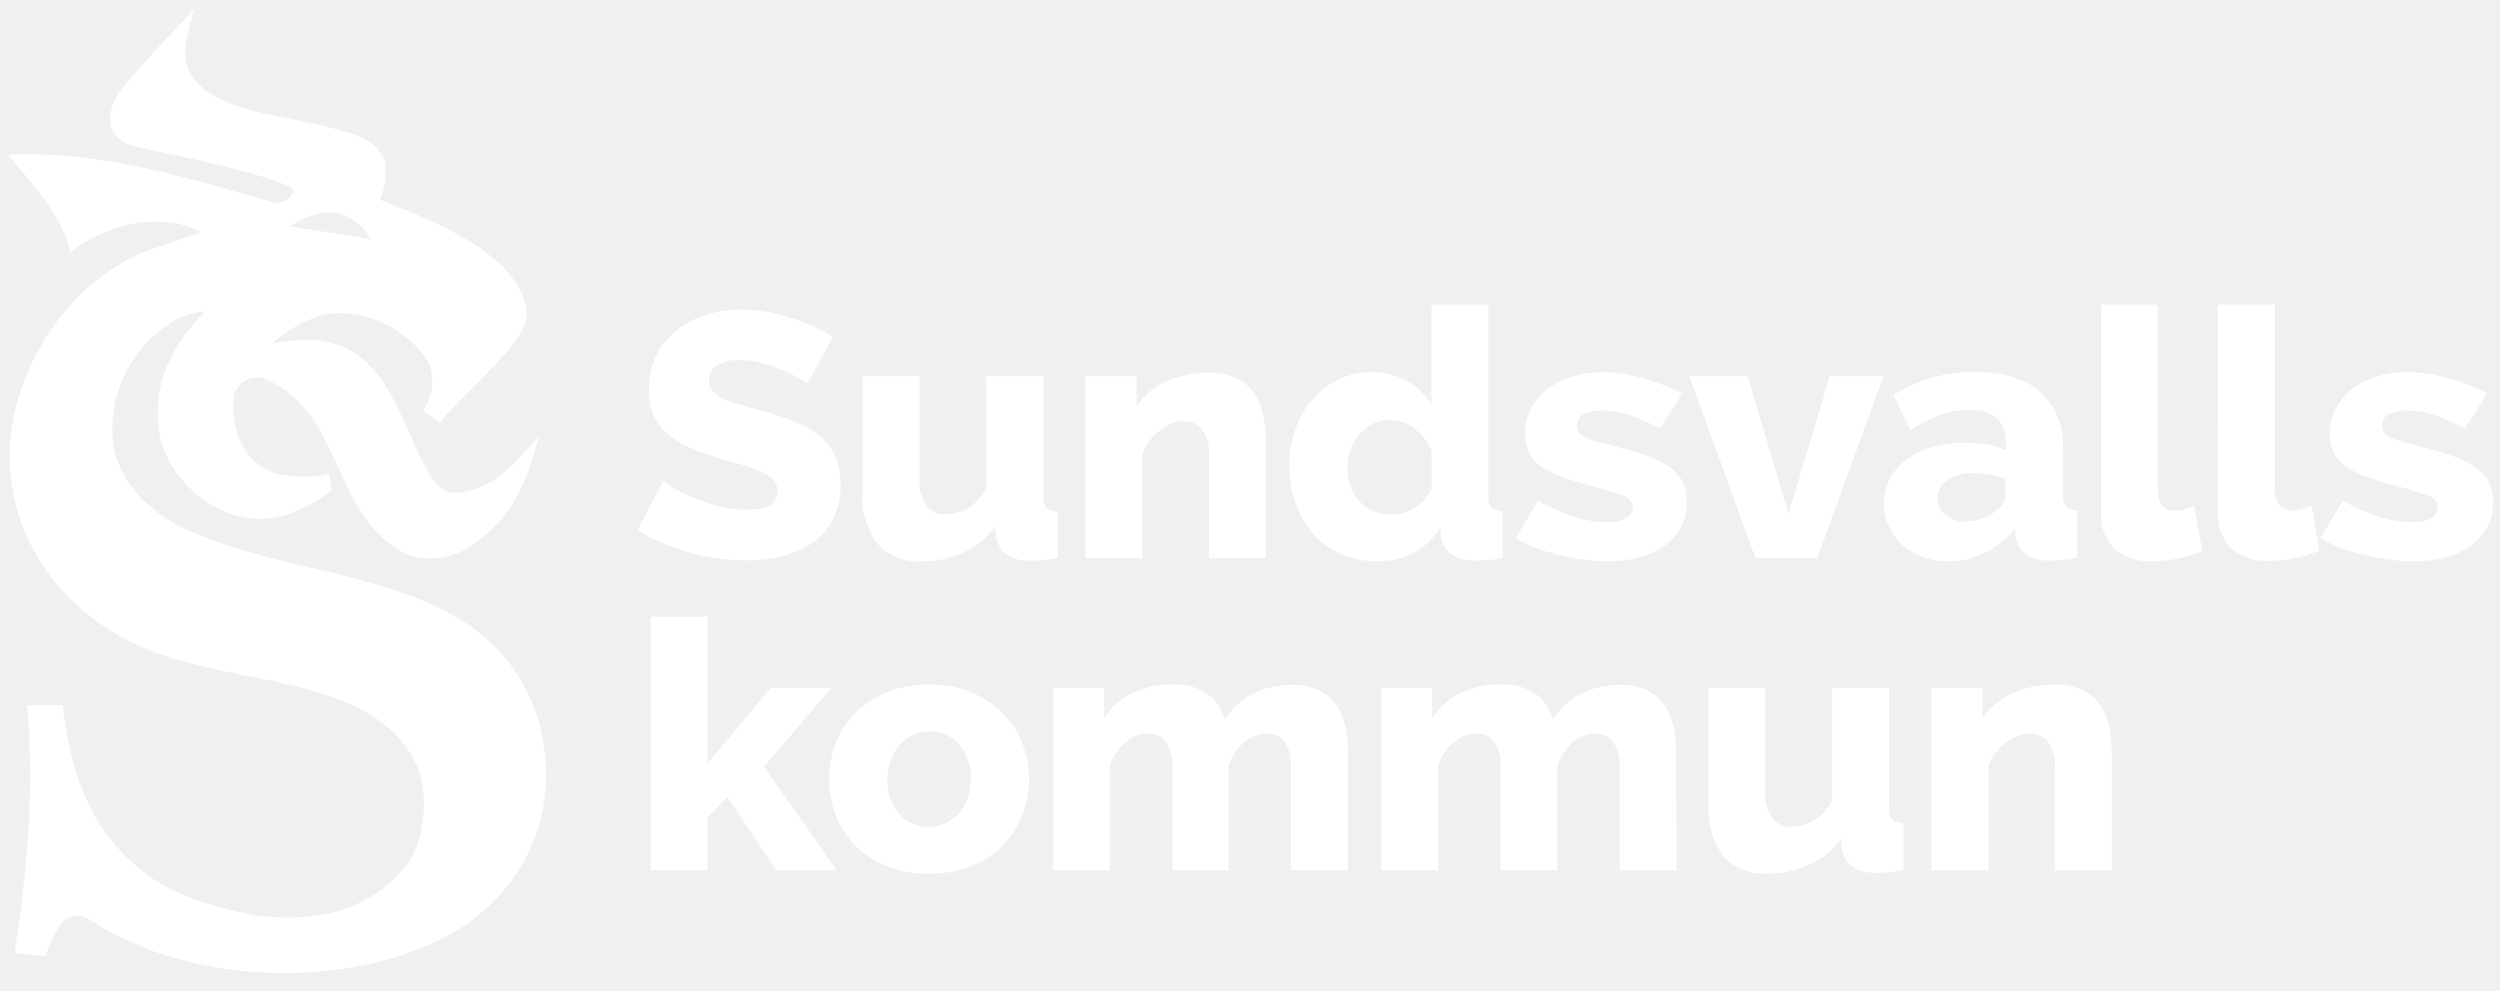
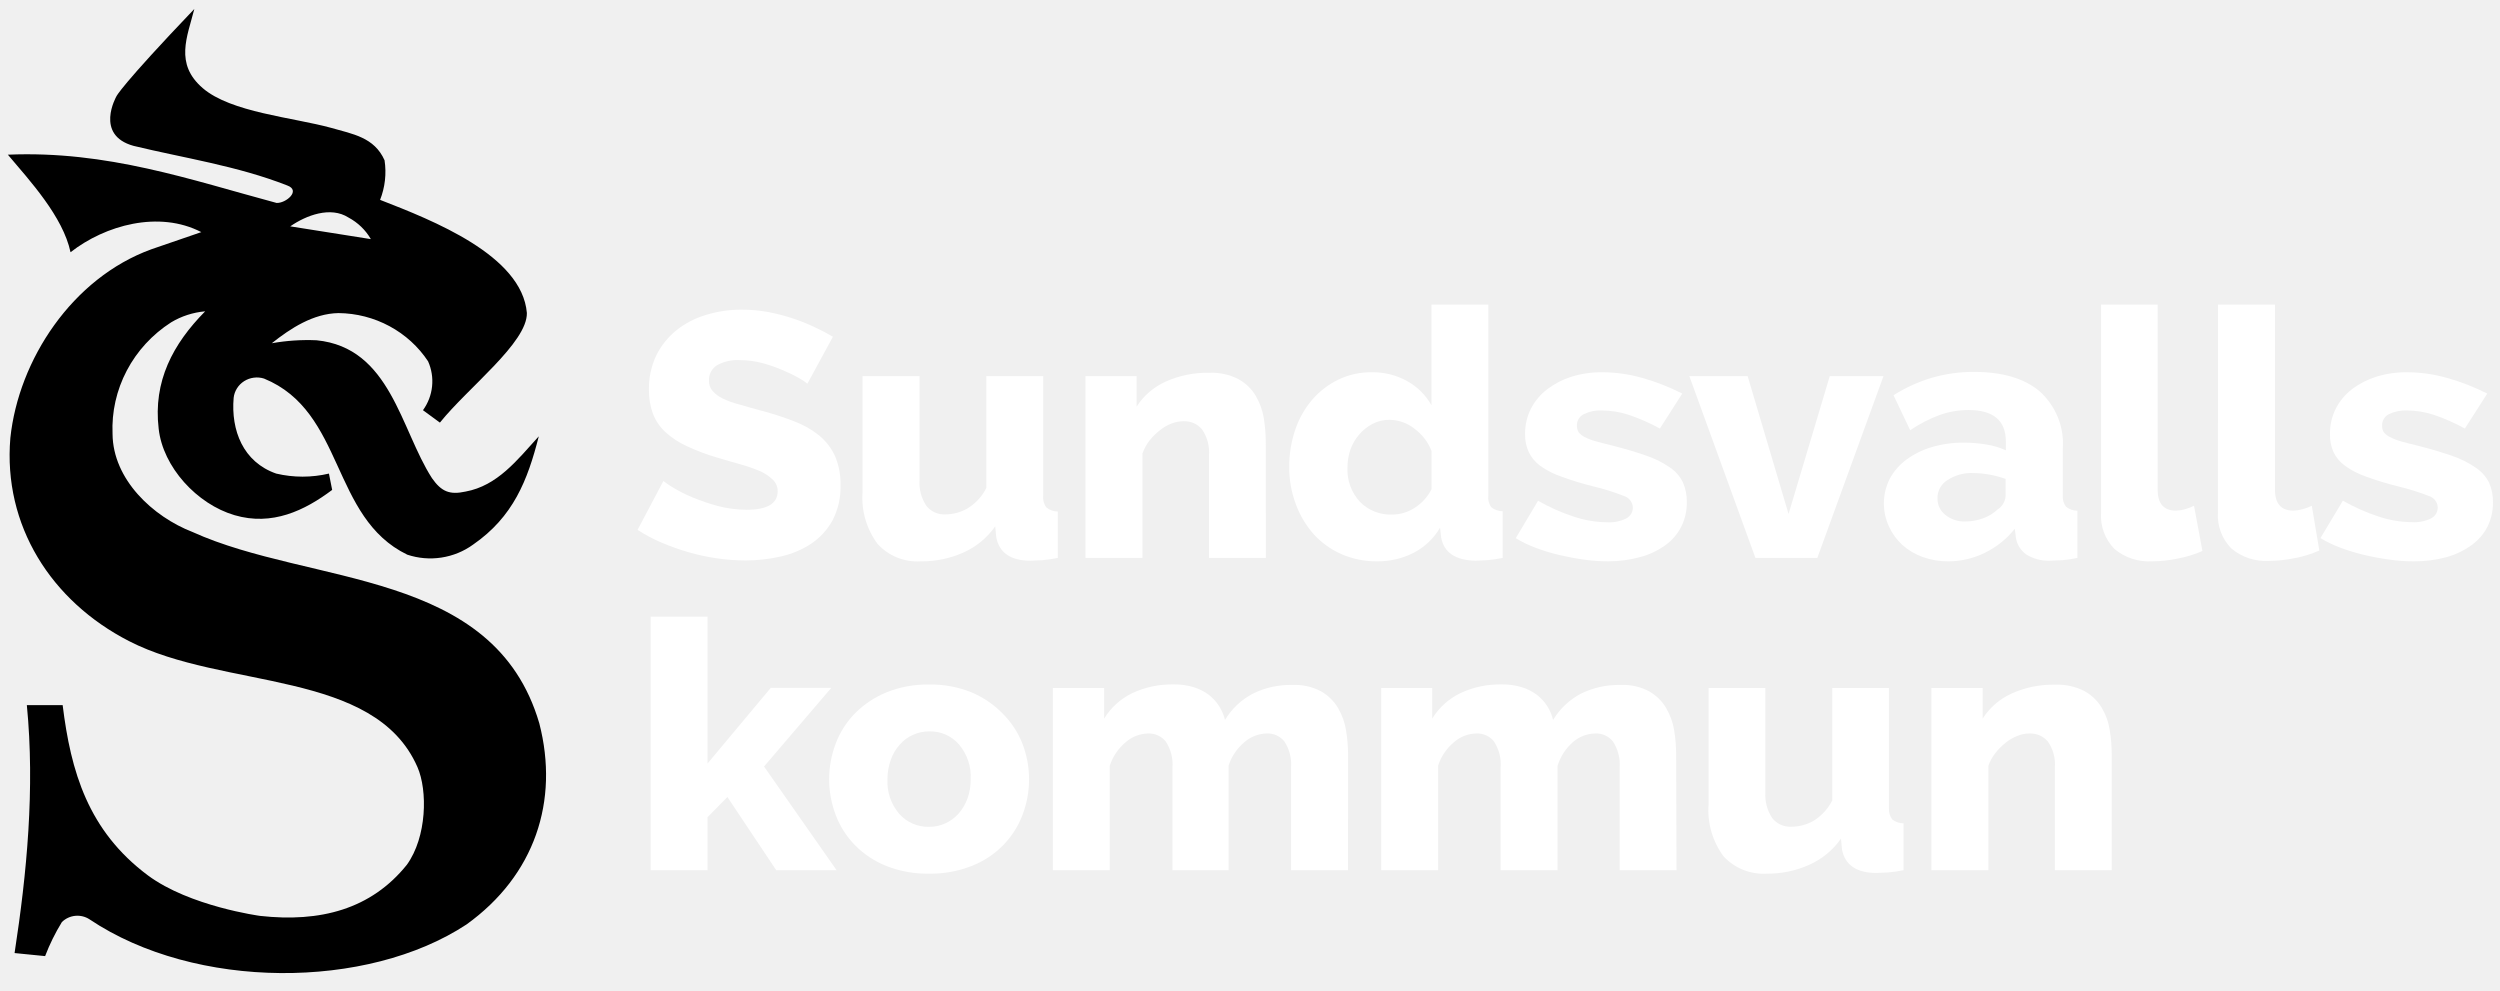
<svg xmlns="http://www.w3.org/2000/svg" focusable="false" viewBox="0 0 111 44" fill="none">
-   <path d="M5.168 4.279C5.168 4.279 4.186 5.994 5.928 6.476C8.147 7.015 10.525 7.361 12.752 8.234C13.376 8.459 12.692 9.033 12.279 9.01C8.437 7.978 4.767 6.681 0.349 6.868C1.331 8.032 2.794 9.616 3.132 11.199C4.671 9.996 7.057 9.332 8.938 10.306L6.723 11.067C3.204 12.344 0.826 15.977 0.46 19.443C0.13 23.324 2.269 26.693 5.733 28.467C9.924 30.625 16.629 29.709 18.534 34.056C18.991 35.1 18.955 37.161 18.065 38.395C16.474 40.375 14.215 40.961 11.551 40.666C11.551 40.666 8.425 40.247 6.564 38.865C3.908 36.882 3.144 34.254 2.782 31.308H1.192C1.554 35.019 1.192 38.772 0.647 42.316L2.003 42.451C2.203 41.927 2.452 41.422 2.747 40.941C2.905 40.784 3.115 40.685 3.341 40.663C3.566 40.641 3.792 40.697 3.979 40.821C8.68 43.973 16.307 43.95 20.713 41.046C23.747 38.865 24.833 35.558 23.946 32.119C21.934 25.238 13.825 26.014 8.544 23.619C6.791 22.94 5.013 21.291 4.997 19.265C4.955 18.29 5.173 17.322 5.629 16.454C6.085 15.586 6.763 14.848 7.598 14.312C8.056 14.037 8.574 13.87 9.109 13.823C7.678 15.271 6.795 16.928 7.045 19.035C7.232 20.739 8.747 22.385 10.414 22.874C12.08 23.363 13.523 22.672 14.748 21.752L14.605 21.027C13.835 21.209 13.032 21.209 12.263 21.027C10.791 20.514 10.251 19.105 10.374 17.665C10.39 17.516 10.44 17.372 10.521 17.244C10.601 17.115 10.71 17.006 10.839 16.924C10.968 16.842 11.114 16.789 11.267 16.769C11.42 16.748 11.575 16.762 11.722 16.808C15.317 18.279 14.677 22.979 18.084 24.628C18.572 24.79 19.092 24.834 19.6 24.756C20.109 24.678 20.59 24.481 21.003 24.182C22.789 22.948 23.425 21.329 23.922 19.373C22.96 20.433 22.085 21.566 20.669 21.826C19.961 21.981 19.596 21.826 19.178 21.228C17.782 19.059 17.341 15.434 14.056 15.108C13.39 15.079 12.723 15.123 12.068 15.24C12.903 14.576 13.909 13.92 15.03 13.901C15.823 13.909 16.601 14.109 17.295 14.483C17.989 14.857 18.578 15.393 19.007 16.043C19.163 16.393 19.224 16.777 19.184 17.157C19.145 17.537 19.006 17.9 18.78 18.213L19.532 18.764C20.777 17.211 23.417 15.212 23.393 13.897C23.178 11.335 19.218 9.786 16.876 8.874C17.096 8.315 17.165 7.709 17.074 7.116C16.617 6.091 15.655 5.952 14.716 5.68C13.006 5.21 10.251 4.993 8.998 3.91C7.745 2.827 8.314 1.64 8.628 0.398C5.343 3.84 5.168 4.279 5.168 4.279ZM15.472 9.658C15.889 9.881 16.233 10.213 16.466 10.617L12.887 10.05C13.599 9.557 14.677 9.15 15.472 9.658Z" fill="white" />
+   <path id="sundsvall-dragon" d="M5.168 4.279C5.168 4.279 4.186 5.994 5.928 6.476C8.147 7.015 10.525 7.361 12.752 8.234C13.376 8.459 12.692 9.033 12.279 9.01C8.437 7.978 4.767 6.681 0.349 6.868C1.331 8.032 2.794 9.616 3.132 11.199C4.671 9.996 7.057 9.332 8.938 10.306L6.723 11.067C3.204 12.344 0.826 15.977 0.46 19.443C0.13 23.324 2.269 26.693 5.733 28.467C9.924 30.625 16.629 29.709 18.534 34.056C18.991 35.1 18.955 37.161 18.065 38.395C16.474 40.375 14.215 40.961 11.551 40.666C11.551 40.666 8.425 40.247 6.564 38.865C3.908 36.882 3.144 34.254 2.782 31.308H1.192C1.554 35.019 1.192 38.772 0.647 42.316L2.003 42.451C2.203 41.927 2.452 41.422 2.747 40.941C2.905 40.784 3.115 40.685 3.341 40.663C3.566 40.641 3.792 40.697 3.979 40.821C8.68 43.973 16.307 43.95 20.713 41.046C23.747 38.865 24.833 35.558 23.946 32.119C21.934 25.238 13.825 26.014 8.544 23.619C6.791 22.94 5.013 21.291 4.997 19.265C4.955 18.29 5.173 17.322 5.629 16.454C6.085 15.586 6.763 14.848 7.598 14.312C8.056 14.037 8.574 13.87 9.109 13.823C7.678 15.271 6.795 16.928 7.045 19.035C7.232 20.739 8.747 22.385 10.414 22.874C12.08 23.363 13.523 22.672 14.748 21.752L14.605 21.027C13.835 21.209 13.032 21.209 12.263 21.027C10.791 20.514 10.251 19.105 10.374 17.665C10.39 17.516 10.44 17.372 10.521 17.244C10.601 17.115 10.71 17.006 10.839 16.924C10.968 16.842 11.114 16.789 11.267 16.769C11.42 16.748 11.575 16.762 11.722 16.808C15.317 18.279 14.677 22.979 18.084 24.628C18.572 24.79 19.092 24.834 19.6 24.756C20.109 24.678 20.59 24.481 21.003 24.182C22.789 22.948 23.425 21.329 23.922 19.373C22.96 20.433 22.085 21.566 20.669 21.826C19.961 21.981 19.596 21.826 19.178 21.228C17.782 19.059 17.341 15.434 14.056 15.108C13.39 15.079 12.723 15.123 12.068 15.24C12.903 14.576 13.909 13.92 15.03 13.901C15.823 13.909 16.601 14.109 17.295 14.483C17.989 14.857 18.578 15.393 19.007 16.043C19.163 16.393 19.224 16.777 19.184 17.157C19.145 17.537 19.006 17.9 18.78 18.213L19.532 18.764C20.777 17.211 23.417 15.212 23.393 13.897C23.178 11.335 19.218 9.786 16.876 8.874C17.096 8.315 17.165 7.709 17.074 7.116C16.617 6.091 15.655 5.952 14.716 5.68C13.006 5.21 10.251 4.993 8.998 3.91C7.745 2.827 8.314 1.64 8.628 0.398C5.343 3.84 5.168 4.279 5.168 4.279ZM15.472 9.658C15.889 9.881 16.233 10.213 16.466 10.617L12.887 10.05C13.599 9.557 14.677 9.15 15.472 9.658Z" fill="currentColor" />
  <path d="M35.848 17.037C35.742 16.946 35.626 16.868 35.502 16.804C35.273 16.671 35.035 16.553 34.79 16.451C34.49 16.32 34.18 16.211 33.864 16.125C33.533 16.036 33.192 15.99 32.85 15.989C32.495 15.967 32.141 16.046 31.832 16.218C31.718 16.292 31.625 16.393 31.563 16.512C31.501 16.631 31.472 16.764 31.478 16.897C31.471 17.065 31.528 17.229 31.637 17.359C31.762 17.498 31.915 17.611 32.086 17.693C32.319 17.805 32.563 17.893 32.814 17.956C33.1 18.042 33.434 18.135 33.812 18.236C34.306 18.366 34.792 18.524 35.267 18.709C35.669 18.859 36.042 19.071 36.373 19.338C36.675 19.588 36.916 19.901 37.077 20.254C37.249 20.665 37.331 21.107 37.319 21.551C37.334 22.089 37.213 22.622 36.965 23.103C36.739 23.515 36.416 23.869 36.023 24.136C35.614 24.406 35.157 24.599 34.675 24.706C34.154 24.826 33.62 24.886 33.084 24.885C32.665 24.882 32.246 24.851 31.832 24.791C31.407 24.729 30.987 24.638 30.575 24.52C30.169 24.402 29.771 24.261 29.382 24.097C29.008 23.938 28.648 23.747 28.308 23.526L29.454 21.357C29.59 21.463 29.733 21.56 29.883 21.648C30.155 21.812 30.44 21.956 30.734 22.078C31.104 22.232 31.484 22.362 31.871 22.467C32.289 22.576 32.719 22.632 33.152 22.634C34.066 22.634 34.528 22.358 34.528 21.814C34.53 21.721 34.513 21.627 34.477 21.54C34.442 21.452 34.389 21.373 34.321 21.306C34.159 21.149 33.971 21.021 33.764 20.926C33.487 20.809 33.203 20.709 32.913 20.627C32.583 20.534 32.225 20.433 31.84 20.316C31.374 20.181 30.921 20.01 30.484 19.804C30.137 19.645 29.817 19.434 29.537 19.179C29.297 18.953 29.111 18.679 28.992 18.376C28.866 18.029 28.806 17.664 28.813 17.297C28.803 16.77 28.916 16.249 29.143 15.771C29.358 15.339 29.666 14.958 30.046 14.653C30.431 14.35 30.873 14.122 31.346 13.982C31.861 13.824 32.398 13.745 32.937 13.749C33.331 13.749 33.723 13.784 34.11 13.854C34.475 13.925 34.835 14.018 35.188 14.133C35.52 14.242 35.844 14.371 36.158 14.521C36.466 14.664 36.74 14.807 36.981 14.952L35.848 17.037Z" fill="white" />
  <path d="M40.89 24.924C40.529 24.947 40.168 24.889 39.833 24.754C39.499 24.62 39.201 24.412 38.962 24.147C38.472 23.483 38.237 22.673 38.297 21.857V16.699H40.827V21.318C40.8 21.717 40.905 22.114 41.125 22.451C41.223 22.579 41.352 22.682 41.5 22.75C41.649 22.818 41.812 22.848 41.976 22.839C42.32 22.837 42.658 22.746 42.954 22.575C43.315 22.355 43.606 22.04 43.793 21.667V16.699H46.318V22.016C46.297 22.2 46.348 22.385 46.462 22.533C46.604 22.647 46.782 22.711 46.967 22.711V24.772C46.739 24.818 46.51 24.851 46.279 24.873C46.08 24.873 45.913 24.896 45.766 24.896C44.883 24.896 44.373 24.552 44.235 23.864L44.187 23.371C43.832 23.877 43.343 24.28 42.771 24.535C42.181 24.797 41.539 24.93 40.89 24.924V24.924Z" fill="white" />
  <path d="M56.205 24.772H53.679V20.227C53.714 19.816 53.604 19.405 53.369 19.063C53.271 18.945 53.146 18.852 53.005 18.789C52.863 18.727 52.709 18.697 52.554 18.702C52.367 18.703 52.182 18.739 52.009 18.806C51.822 18.88 51.647 18.982 51.492 19.109C51.323 19.241 51.17 19.392 51.039 19.559C50.904 19.734 50.798 19.928 50.725 20.134V24.772H48.196V16.699H50.466V18.053C50.778 17.567 51.229 17.18 51.763 16.94C52.366 16.671 53.024 16.538 53.687 16.552C54.139 16.531 54.588 16.629 54.988 16.835C55.307 17.01 55.572 17.266 55.755 17.576C55.936 17.883 56.057 18.22 56.113 18.57C56.169 18.915 56.198 19.264 56.2 19.614L56.205 24.772Z" fill="white" />
  <path d="M61.143 24.923C60.603 24.929 60.067 24.822 59.572 24.609C59.1 24.403 58.677 24.101 58.332 23.724C57.985 23.331 57.715 22.878 57.536 22.389C57.336 21.855 57.236 21.289 57.242 20.72C57.239 20.158 57.33 19.599 57.513 19.067C57.678 18.58 57.935 18.128 58.272 17.735C58.593 17.366 58.988 17.065 59.433 16.85C59.892 16.631 60.398 16.521 60.909 16.528C61.455 16.519 61.993 16.653 62.468 16.916C62.928 17.168 63.306 17.542 63.557 17.995V13.524H66.082V21.997C66.057 22.181 66.103 22.369 66.213 22.521C66.356 22.636 66.534 22.699 66.719 22.7V24.772C66.491 24.818 66.262 24.852 66.031 24.873C65.836 24.873 65.661 24.896 65.502 24.896C64.619 24.873 64.11 24.531 63.987 23.864L63.939 23.429C63.66 23.909 63.246 24.299 62.746 24.555C62.25 24.803 61.7 24.929 61.143 24.923ZM61.819 22.847C62.175 22.844 62.523 22.739 62.817 22.544C63.137 22.339 63.394 22.054 63.561 21.718V20.025C63.409 19.628 63.142 19.282 62.794 19.028C62.483 18.782 62.096 18.645 61.696 18.64C61.434 18.636 61.175 18.698 60.944 18.818C60.719 18.935 60.52 19.093 60.356 19.284C60.18 19.484 60.045 19.714 59.958 19.963C59.87 20.226 59.825 20.501 59.827 20.778C59.805 21.328 60.002 21.865 60.376 22.276C60.56 22.467 60.785 22.616 61.034 22.715C61.283 22.813 61.551 22.858 61.819 22.847V22.847Z" fill="white" />
  <path d="M71.423 24.923C71.064 24.924 70.705 24.9 70.349 24.85C69.976 24.799 69.606 24.729 69.24 24.644C68.88 24.559 68.527 24.452 68.182 24.322C67.874 24.208 67.579 24.065 67.299 23.895L68.29 22.234C68.793 22.522 69.326 22.759 69.88 22.94C70.358 23.101 70.859 23.184 71.364 23.189C71.655 23.206 71.946 23.147 72.207 23.018C72.298 22.97 72.373 22.898 72.425 22.81C72.476 22.722 72.501 22.622 72.497 22.521C72.491 22.408 72.45 22.299 72.379 22.209C72.308 22.12 72.21 22.054 72.099 22.02C71.659 21.848 71.208 21.706 70.747 21.597C70.266 21.478 69.792 21.333 69.327 21.163C68.99 21.049 68.673 20.887 68.385 20.681C68.166 20.522 67.992 20.313 67.876 20.072C67.762 19.819 67.706 19.545 67.713 19.268C67.709 18.878 67.799 18.493 67.975 18.143C68.148 17.806 68.395 17.512 68.699 17.281C69.021 17.037 69.385 16.849 69.773 16.726C70.215 16.59 70.677 16.523 71.141 16.528C71.743 16.53 72.341 16.615 72.918 16.78C73.532 16.953 74.126 17.186 74.692 17.475L73.698 19.028C73.257 18.783 72.794 18.579 72.314 18.418C71.929 18.292 71.527 18.227 71.121 18.224C70.846 18.21 70.572 18.267 70.326 18.387C70.228 18.434 70.146 18.508 70.091 18.6C70.036 18.692 70.01 18.797 70.015 18.904C70.014 19.004 70.04 19.103 70.091 19.191C70.163 19.28 70.254 19.353 70.357 19.404C70.51 19.483 70.672 19.545 70.838 19.59C71.037 19.645 71.284 19.711 71.578 19.781C72.191 19.936 72.704 20.091 73.125 20.243C73.492 20.368 73.838 20.543 74.155 20.763C74.398 20.929 74.593 21.153 74.72 21.415C74.842 21.692 74.901 21.991 74.895 22.292C74.901 22.668 74.818 23.04 74.652 23.379C74.487 23.705 74.245 23.989 73.944 24.205C73.613 24.444 73.24 24.622 72.843 24.729C72.381 24.857 71.903 24.922 71.423 24.923V24.923Z" fill="white" />
  <path d="M77.941 24.772L75.006 16.699H77.595L79.412 22.82L81.242 16.699H83.627L80.689 24.772H77.941Z" fill="white" />
  <path d="M86.514 24.924C86.125 24.928 85.739 24.863 85.373 24.733C85.037 24.613 84.727 24.43 84.463 24.194C84.211 23.962 84.009 23.684 83.87 23.375C83.715 23.041 83.638 22.678 83.644 22.311C83.65 21.945 83.74 21.584 83.906 21.256C84.084 20.924 84.335 20.635 84.641 20.41C84.978 20.162 85.356 19.974 85.759 19.855C86.226 19.717 86.711 19.648 87.198 19.653C87.537 19.653 87.875 19.682 88.209 19.738C88.503 19.786 88.789 19.872 89.06 19.994V19.606C89.06 18.675 88.511 18.205 87.401 18.205C86.96 18.205 86.523 18.281 86.109 18.43C85.65 18.602 85.215 18.827 84.812 19.102L84.073 17.549C84.6 17.213 85.173 16.952 85.775 16.773C86.385 16.596 87.019 16.508 87.656 16.513C88.908 16.513 89.879 16.8 90.559 17.374C90.913 17.694 91.189 18.087 91.367 18.524C91.546 18.961 91.621 19.432 91.589 19.901V21.981C91.569 22.165 91.62 22.349 91.732 22.498C91.874 22.613 92.052 22.676 92.237 22.676V24.772C92.015 24.82 91.791 24.854 91.565 24.873C91.358 24.873 91.167 24.896 91.02 24.896C90.647 24.91 90.278 24.812 89.962 24.617C89.839 24.527 89.735 24.415 89.656 24.285C89.578 24.156 89.526 24.013 89.505 23.864L89.457 23.476C89.105 23.923 88.653 24.286 88.137 24.539C87.635 24.79 87.079 24.922 86.514 24.924V24.924ZM87.254 23.154C87.526 23.153 87.795 23.106 88.049 23.014C88.287 22.928 88.503 22.796 88.686 22.626C88.788 22.561 88.874 22.475 88.936 22.374C88.999 22.272 89.037 22.158 89.048 22.04V21.263C88.815 21.179 88.576 21.115 88.332 21.073C88.095 21.029 87.854 21.005 87.612 21.003C87.207 20.985 86.808 21.094 86.471 21.314C86.329 21.4 86.214 21.521 86.136 21.665C86.058 21.809 86.019 21.97 86.025 22.133C86.022 22.273 86.052 22.411 86.113 22.538C86.174 22.664 86.263 22.775 86.375 22.863C86.622 23.061 86.935 23.164 87.254 23.154V23.154Z" fill="white" />
  <path d="M93.287 13.524H95.8V21.745C95.8 22.362 96.07 22.672 96.619 22.672C96.754 22.668 96.887 22.647 97.017 22.61C97.154 22.572 97.288 22.52 97.414 22.455L97.788 24.462C97.44 24.617 97.075 24.73 96.699 24.799C96.325 24.879 95.944 24.921 95.561 24.923C94.948 24.96 94.345 24.763 93.879 24.372C93.673 24.159 93.513 23.907 93.411 23.631C93.309 23.355 93.267 23.062 93.287 22.769V13.524Z" fill="white" />
  <path d="M98.48 13.524H101.009V21.745C101.009 22.362 101.284 22.672 101.829 22.672C101.963 22.668 102.097 22.647 102.226 22.61C102.371 22.574 102.511 22.522 102.644 22.455L102.978 24.442C102.63 24.598 102.264 24.712 101.888 24.78C101.515 24.86 101.133 24.902 100.751 24.904C100.139 24.941 99.537 24.744 99.073 24.353C98.865 24.141 98.704 23.889 98.602 23.613C98.499 23.337 98.456 23.043 98.476 22.75L98.48 13.524Z" fill="white" />
  <path d="M107.165 24.923C106.803 24.924 106.441 24.898 106.083 24.846C105.71 24.795 105.336 24.726 104.974 24.64C104.613 24.555 104.259 24.447 103.912 24.318C103.605 24.203 103.309 24.06 103.029 23.891L104.023 22.23C104.527 22.518 105.06 22.755 105.614 22.936C106.092 23.096 106.593 23.18 107.097 23.185C107.39 23.202 107.683 23.143 107.944 23.014C108.035 22.966 108.111 22.895 108.162 22.808C108.213 22.721 108.239 22.621 108.235 22.521C108.23 22.407 108.189 22.298 108.118 22.209C108.046 22.119 107.948 22.053 107.837 22.02C107.396 21.848 106.943 21.706 106.481 21.597C105.999 21.478 105.523 21.333 105.057 21.163C104.721 21.05 104.405 20.887 104.119 20.681C103.899 20.522 103.723 20.313 103.606 20.072C103.495 19.818 103.442 19.544 103.451 19.268C103.445 18.879 103.534 18.493 103.709 18.143C103.88 17.807 104.126 17.512 104.429 17.281C104.752 17.036 105.117 16.848 105.507 16.726C105.949 16.59 106.411 16.523 106.875 16.528C107.475 16.53 108.072 16.615 108.648 16.78C109.266 16.952 109.864 17.185 110.434 17.475L109.44 19.028C109 18.783 108.538 18.579 108.06 18.418C107.675 18.293 107.272 18.227 106.867 18.224C106.592 18.212 106.318 18.268 106.071 18.387C105.975 18.435 105.894 18.509 105.84 18.601C105.786 18.693 105.76 18.798 105.765 18.904C105.762 19.004 105.788 19.104 105.841 19.191C105.92 19.288 106.023 19.365 106.139 19.416C106.293 19.495 106.456 19.558 106.624 19.602C106.823 19.657 107.07 19.723 107.364 19.792C107.972 19.948 108.485 20.103 108.911 20.254C109.276 20.379 109.622 20.555 109.937 20.774C110.183 20.94 110.381 21.165 110.513 21.426C110.635 21.703 110.695 22.002 110.688 22.304C110.693 22.68 110.609 23.052 110.442 23.39C110.272 23.718 110.023 24.002 109.718 24.217C109.385 24.455 109.01 24.632 108.613 24.741C108.141 24.866 107.654 24.928 107.165 24.923Z" fill="white" />
  <path d="M34.464 38.636L32.297 35.387L31.414 36.284V38.636H28.889V27.38H31.414V33.901L34.222 30.54H36.91L33.923 34.033L37.144 38.636H34.464Z" fill="white" />
  <path d="M41.252 38.791C40.606 38.802 39.964 38.688 39.364 38.454C38.838 38.245 38.362 37.932 37.968 37.534C37.59 37.15 37.298 36.694 37.109 36.195C36.716 35.166 36.716 34.033 37.109 33.004C37.298 32.505 37.59 32.049 37.968 31.665C38.365 31.268 38.84 30.953 39.364 30.738C39.963 30.499 40.605 30.381 41.252 30.392C41.896 30.381 42.534 30.499 43.13 30.738C43.645 30.955 44.112 31.27 44.501 31.665C44.888 32.046 45.19 32.5 45.388 33C45.589 33.511 45.691 34.053 45.69 34.599C45.691 35.143 45.592 35.682 45.396 36.191C45.203 36.701 44.902 37.165 44.513 37.554C44.124 37.944 43.655 38.249 43.137 38.45C42.539 38.685 41.898 38.801 41.252 38.791V38.791ZM39.403 34.603C39.375 35.159 39.56 35.705 39.924 36.133C40.088 36.319 40.292 36.468 40.521 36.568C40.751 36.668 41.001 36.717 41.252 36.711C41.503 36.714 41.751 36.661 41.976 36.556C42.198 36.454 42.395 36.309 42.557 36.129C42.731 35.931 42.865 35.703 42.955 35.457C43.054 35.183 43.102 34.894 43.098 34.603C43.131 34.04 42.945 33.486 42.577 33.051C42.416 32.866 42.216 32.718 41.989 32.617C41.763 32.517 41.517 32.468 41.268 32.473C41.014 32.471 40.764 32.525 40.533 32.628C40.309 32.728 40.111 32.875 39.952 33.059C39.775 33.254 39.639 33.483 39.554 33.73C39.452 34.01 39.401 34.306 39.403 34.603V34.603Z" fill="white" />
  <path d="M59.851 38.636H57.322V34.091C57.356 33.682 57.255 33.274 57.032 32.927C56.939 32.808 56.818 32.713 56.68 32.65C56.541 32.587 56.389 32.559 56.236 32.566C55.871 32.576 55.521 32.714 55.25 32.954C54.922 33.229 54.68 33.588 54.55 33.99V38.636H52.057V34.091C52.09 33.682 51.987 33.274 51.763 32.927C51.669 32.809 51.549 32.714 51.41 32.651C51.272 32.589 51.12 32.559 50.967 32.566C50.602 32.577 50.252 32.714 49.981 32.954C49.649 33.231 49.404 33.595 49.273 34.002V38.636H46.748V30.547H49.023V31.906C49.319 31.42 49.753 31.028 50.271 30.776C50.842 30.509 51.468 30.376 52.101 30.388C52.406 30.382 52.711 30.424 53.003 30.512C53.245 30.586 53.471 30.7 53.671 30.85C53.851 30.991 54.006 31.16 54.129 31.351C54.248 31.541 54.336 31.748 54.391 31.964C54.685 31.473 55.111 31.07 55.624 30.8C56.17 30.529 56.777 30.396 57.39 30.412C57.833 30.392 58.273 30.491 58.662 30.699C58.972 30.878 59.23 31.132 59.41 31.436C59.59 31.743 59.71 32.08 59.764 32.43C59.823 32.776 59.853 33.127 59.855 33.478L59.851 38.636Z" fill="white" />
  <path d="M74.437 38.636H71.912V34.091C71.945 33.682 71.842 33.274 71.618 32.927C71.525 32.808 71.404 32.713 71.266 32.65C71.127 32.587 70.975 32.559 70.823 32.566C70.456 32.576 70.105 32.713 69.832 32.954C69.513 33.236 69.279 33.599 69.156 34.002V38.636H66.627V34.091C66.662 33.682 66.56 33.274 66.337 32.927C66.245 32.808 66.124 32.712 65.985 32.65C65.847 32.587 65.694 32.558 65.542 32.566C65.176 32.576 64.826 32.714 64.555 32.954C64.224 33.23 63.98 33.592 63.852 33.998V38.636H61.326V30.547H63.589V31.906C63.887 31.421 64.32 31.029 64.838 30.776C65.408 30.509 66.035 30.376 66.667 30.388C66.973 30.382 67.278 30.424 67.57 30.512C67.811 30.586 68.037 30.7 68.238 30.85C68.419 30.991 68.575 31.16 68.699 31.351C68.817 31.541 68.904 31.748 68.958 31.964C69.253 31.474 69.679 31.072 70.19 30.8C70.738 30.53 71.346 30.396 71.96 30.412C72.402 30.392 72.841 30.491 73.228 30.699C73.539 30.877 73.797 31.131 73.976 31.436C74.156 31.744 74.278 32.08 74.334 32.43C74.39 32.777 74.419 33.127 74.421 33.478L74.437 38.636Z" fill="white" />
  <path d="M78.446 38.791C78.086 38.812 77.726 38.753 77.392 38.619C77.059 38.484 76.761 38.278 76.521 38.015C76.032 37.349 75.798 36.535 75.861 35.717V30.547H78.382V35.186C78.357 35.585 78.463 35.982 78.685 36.319C78.783 36.447 78.912 36.549 79.061 36.616C79.209 36.684 79.372 36.715 79.536 36.707C79.881 36.705 80.219 36.615 80.518 36.447C80.876 36.224 81.165 35.91 81.353 35.539V30.547H83.87V35.865C83.854 36.048 83.904 36.231 84.013 36.381C84.156 36.495 84.334 36.556 84.518 36.556V38.636C84.293 38.684 84.064 38.717 83.834 38.737C83.639 38.737 83.465 38.76 83.317 38.76C82.435 38.76 81.922 38.407 81.786 37.728L81.739 37.235C81.387 37.742 80.898 38.145 80.327 38.399C79.737 38.663 79.095 38.797 78.446 38.791V38.791Z" fill="white" />
  <path d="M93.76 38.636H91.235V34.091C91.271 33.68 91.163 33.27 90.928 32.927C90.83 32.809 90.705 32.716 90.564 32.653C90.423 32.591 90.268 32.561 90.113 32.566C89.927 32.566 89.743 32.603 89.572 32.674C89.383 32.747 89.207 32.849 89.052 32.977C88.882 33.11 88.73 33.262 88.598 33.431C88.461 33.603 88.355 33.796 88.284 34.002V38.636H85.755V30.547H88.029V31.906C88.34 31.417 88.791 31.029 89.326 30.788C89.929 30.518 90.587 30.385 91.251 30.4C91.704 30.381 92.154 30.481 92.555 30.687C92.871 30.863 93.135 31.118 93.318 31.425C93.501 31.731 93.621 32.068 93.672 32.418C93.73 32.765 93.759 33.115 93.76 33.466V38.636Z" fill="white" />
</svg>
